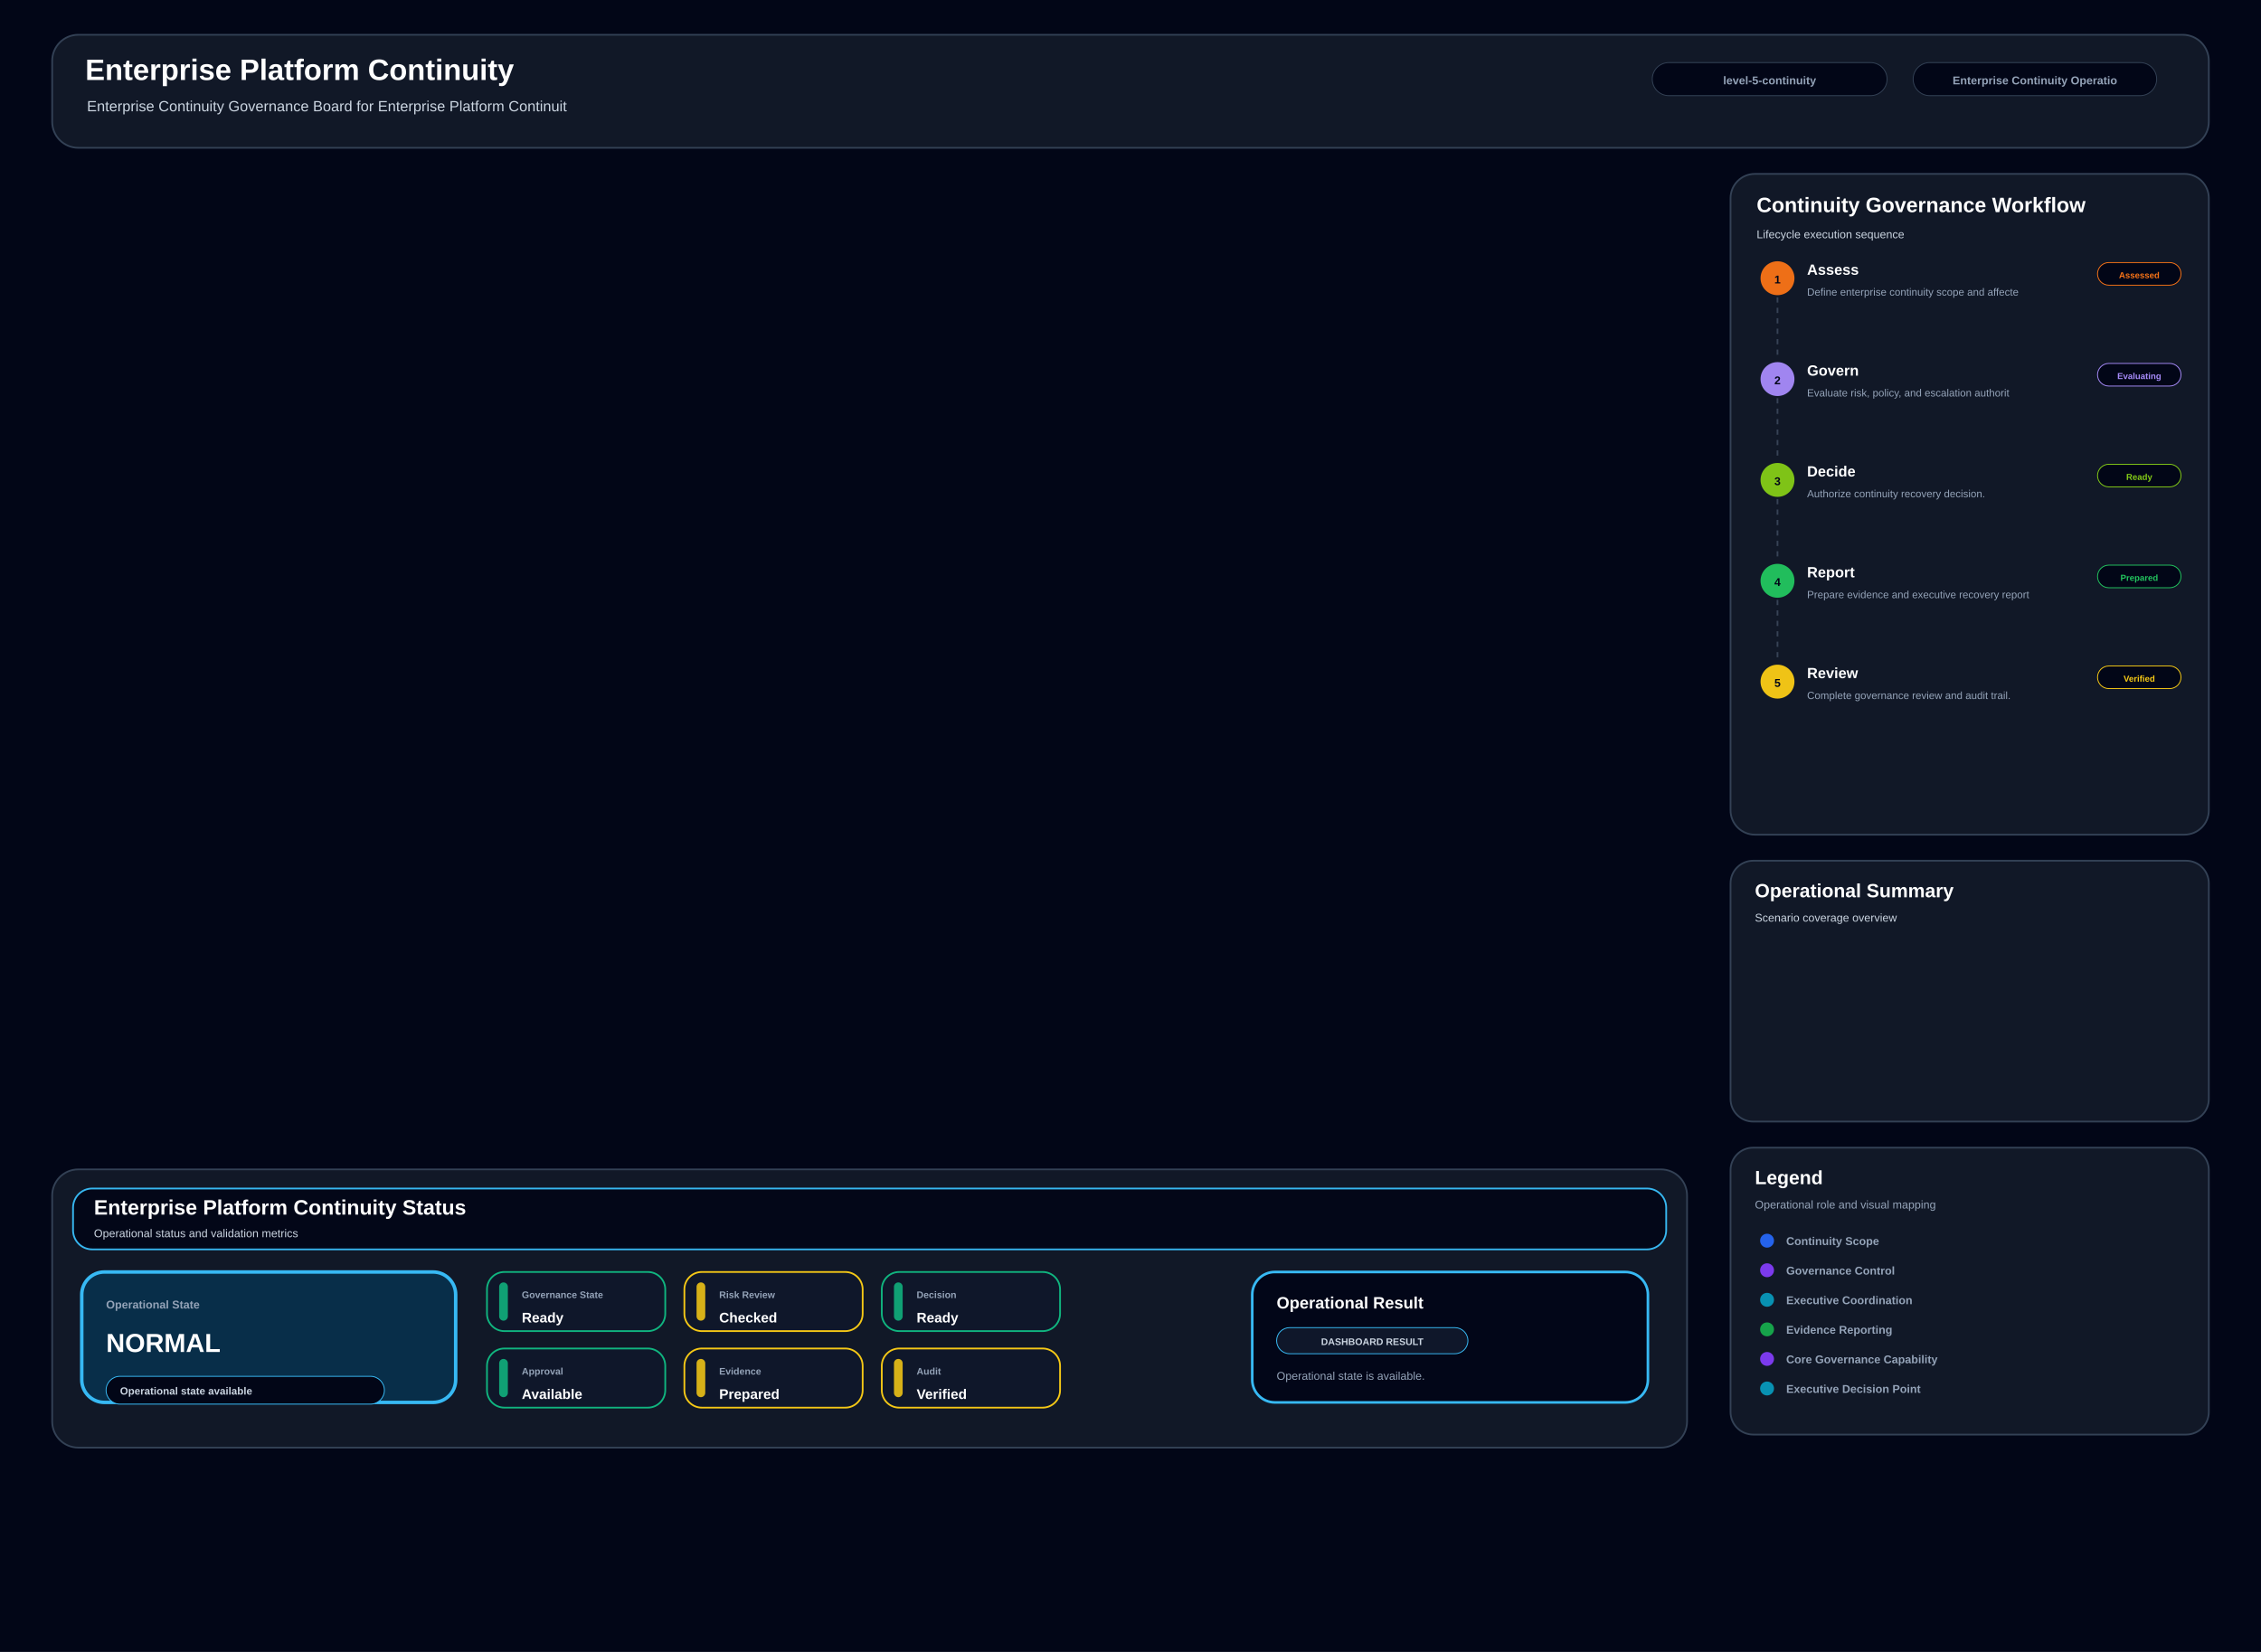
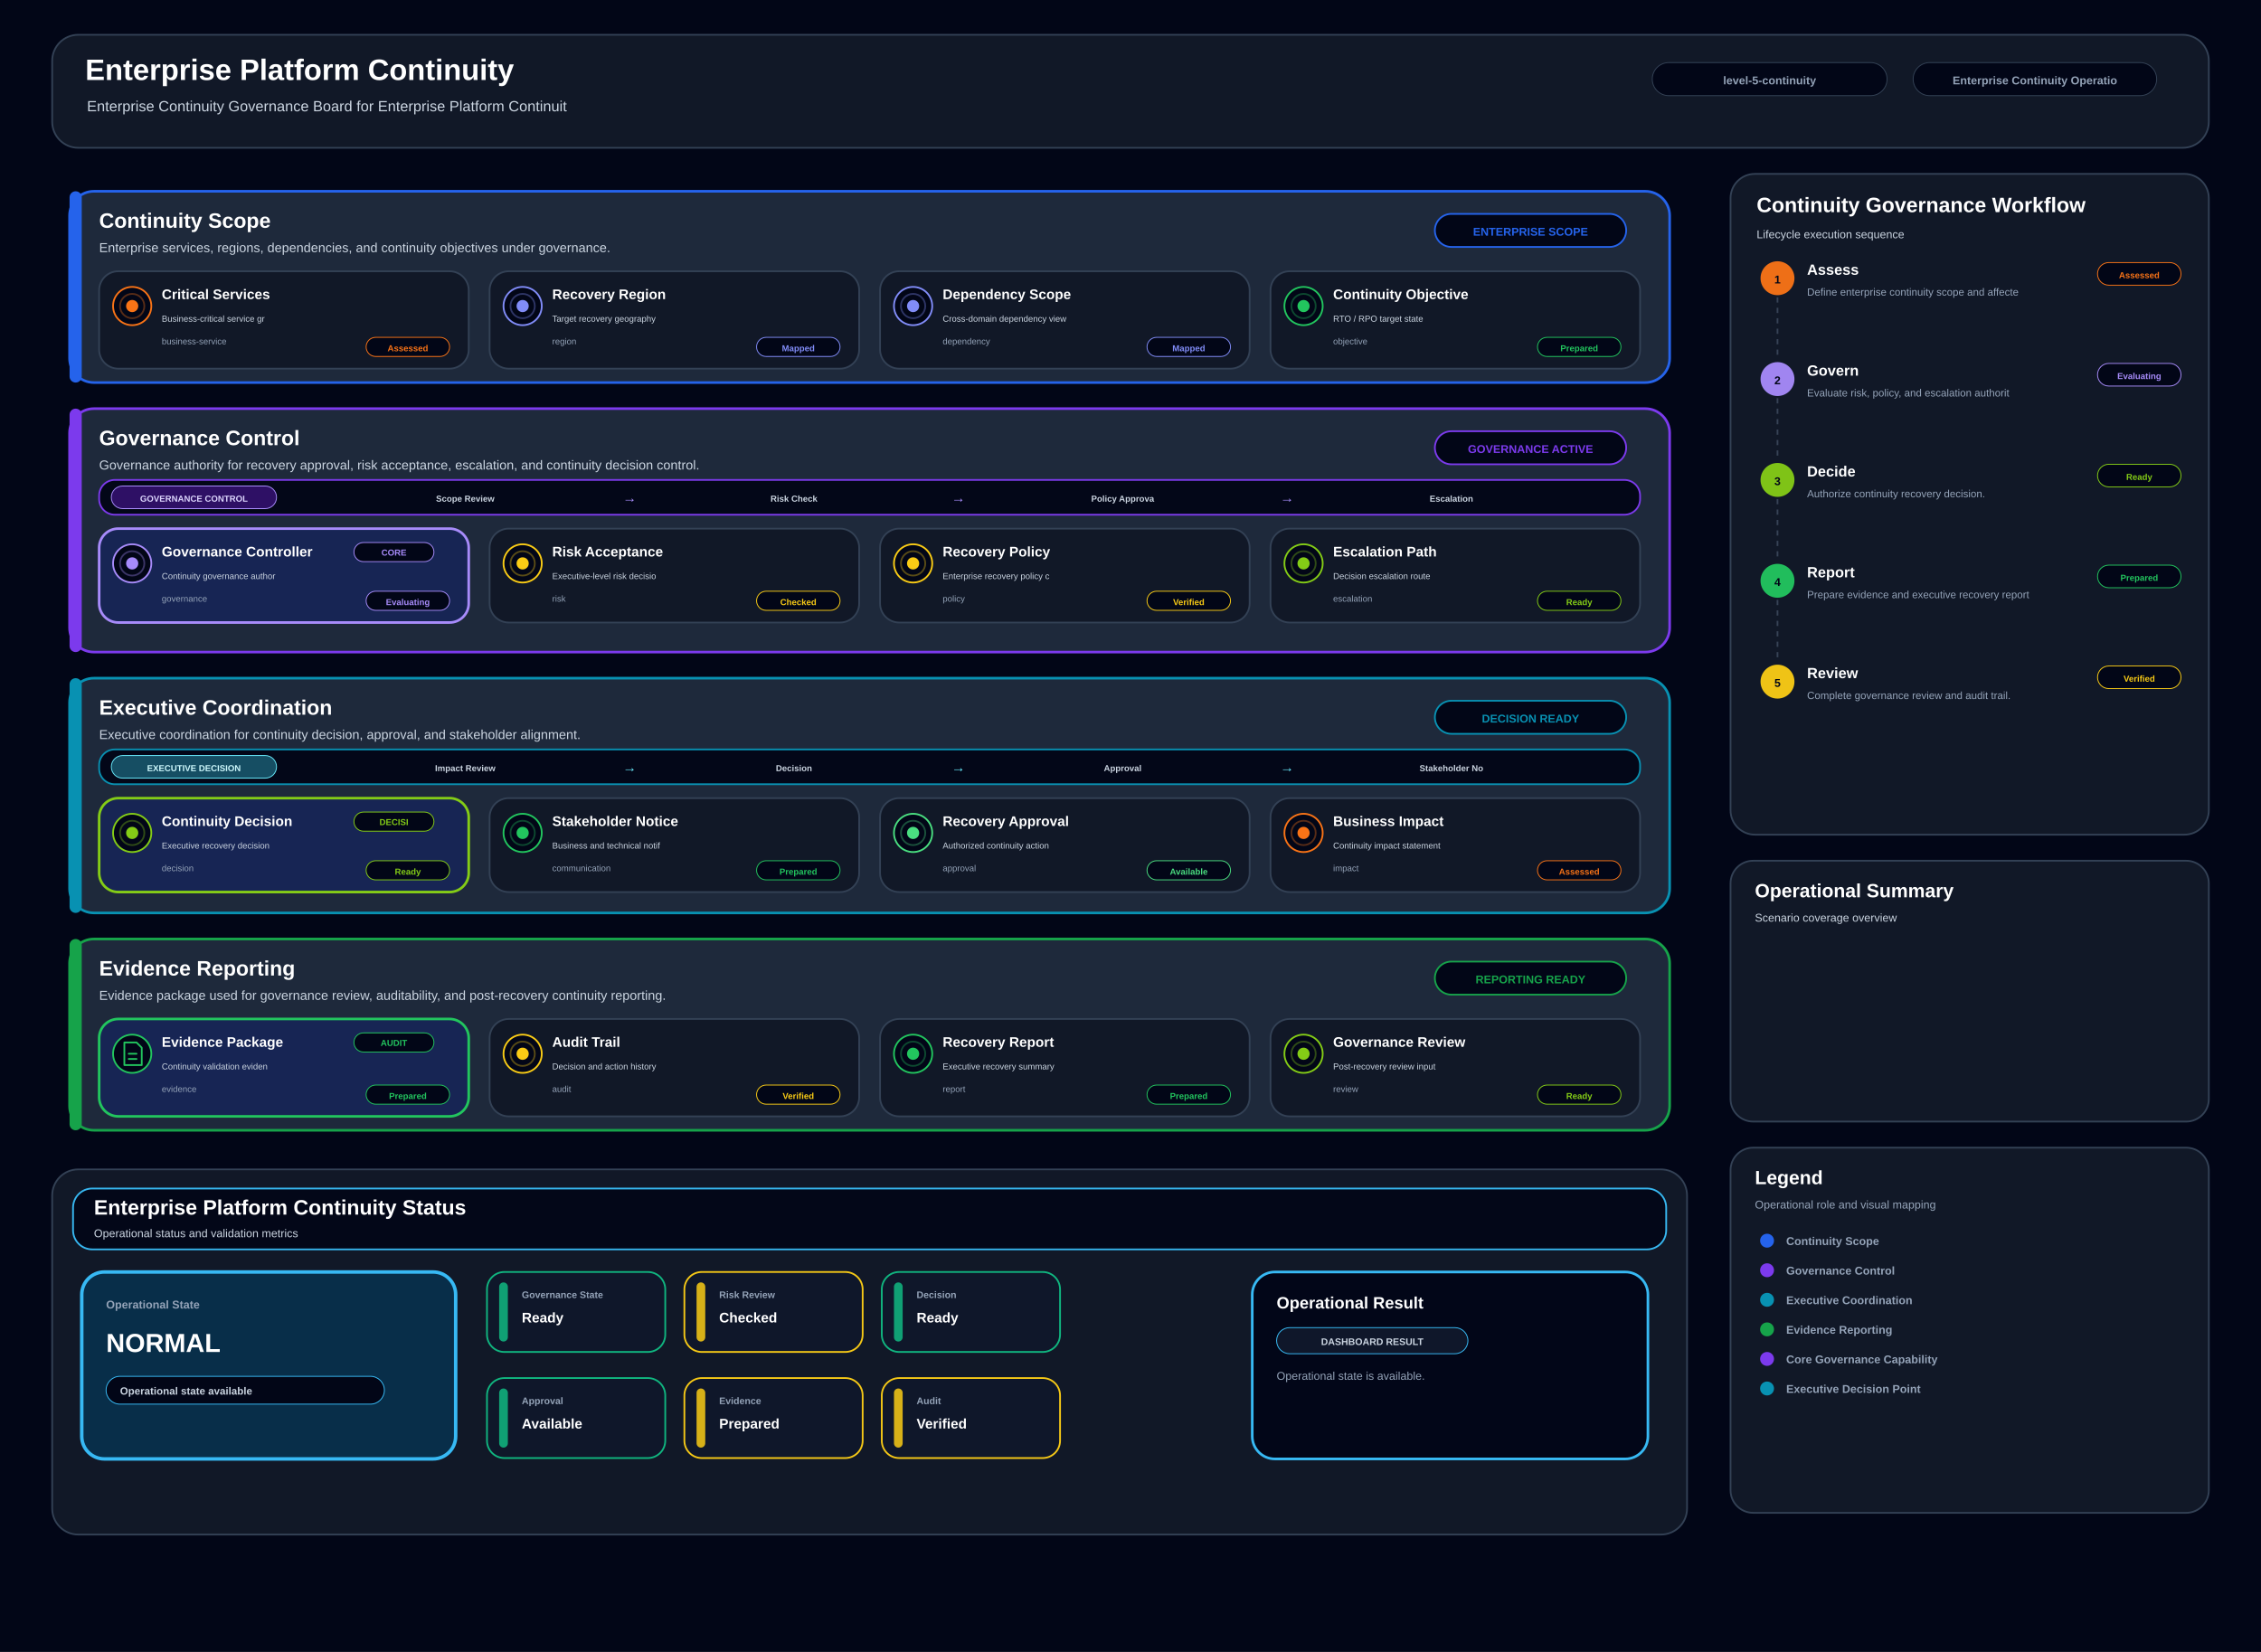
<svg xmlns="http://www.w3.org/2000/svg" width="2600" height="1900" viewBox="0 0 2600 1900" font-family="Arial, Helvetica, sans-serif">
  <style>text { font-family: Arial, Helvetica, sans-serif; letter-spacing: normal; word-spacing: normal; text-rendering: optimizeLegibility; font-kerning: normal; }</style>
  <style>text { font-family: Arial, Helvetica, sans-serif; letter-spacing: normal; word-spacing: normal; text-rendering: optimizeLegibility; font-kerning: normal; }</style>
  <rect width="2600" height="1900" fill="#020617" />
  <rect x="60" y="40" width="2480" height="130" rx="30" fill="#111827" stroke="#334155" stroke-width="2" />
  <text x="98" y="92" fill="#ffffff" font-size="34" font-weight="bold">Enterprise Platform Continuity</text>
  <text x="100" y="128" fill="#cbd5e1" font-size="17">Enterprise Continuity Governance Board for Enterprise Platform Continuit</text>
  <rect x="1900" y="72" width="270" height="38" rx="19" fill="#020617" stroke="#334155" stroke-width="1" />
  <text x="2035" y="97" fill="#94a3b8" font-size="13" text-anchor="middle" font-weight="bold">level-5-continuity</text>
  <rect x="2200" y="72" width="280" height="38" rx="19" fill="#020617" stroke="#334155" stroke-width="1" />
  <text x="2340" y="97" fill="#94a3b8" font-size="13" text-anchor="middle" font-weight="bold">Enterprise Continuity Operatio</text>
+   <rect x="80" y="220" width="1840" height="220" rx="28" fill="#1e293b" stroke="#2563eb" stroke-width="3" />
+   <rect x="80" y="220" width="14" height="220" rx="7" fill="#2563eb" />
+   <text x="114" y="262" fill="#ffffff" font-size="24" font-weight="bold">Continuity Scope</text>
+   <text x="114" y="290" fill="#cbd5e1" font-size="15">Enterprise services, regions, dependencies, and continuity objectives under governance.</text>
+   <rect x="1650" y="246" width="220" height="38" rx="19" fill="#020617" stroke="#2563eb" stroke-width="2" />
+   <text x="1760" y="271" fill="#2563eb" font-size="13" text-anchor="middle" font-weight="bold">ENTERPRISE SCOPE</text>
+   <rect x="114" y="312" width="425" height="112" rx="22" fill="#111827" stroke="#334155" stroke-width="2" />
+   <circle cx="152" cy="352" r="22" fill="#020617" stroke="#f97316" stroke-width="2" />
+   <circle cx="152" cy="352" r="7" fill="#f97316" />
+   <circle cx="152" cy="352" r="14" fill="none" stroke="#f97316" stroke-width="2" opacity="0.35" />
+   <text x="186" y="344" fill="#ffffff" font-size="16" font-weight="bold">Critical Services</text>
+   <text x="186" y="370" fill="#cbd5e1" font-size="10">Business-critical service gr</text>
+   <text x="186" y="396" fill="#94a3b8" font-size="10">business-service</text>
+   <rect x="421" y="388" width="96" height="22" rx="11" fill="#020617" stroke="#f97316" stroke-width="1" />
+   <text x="469" y="404" fill="#f97316" font-size="10" text-anchor="middle" font-weight="bold">Assessed</text>
+   <rect x="563" y="312" width="425" height="112" rx="22" fill="#111827" stroke="#334155" stroke-width="2" />
+   <circle cx="601" cy="352" r="22" fill="#020617" stroke="#818cf8" stroke-width="2" />
+   <circle cx="601" cy="352" r="7" fill="#818cf8" />
+   <circle cx="601" cy="352" r="14" fill="none" stroke="#818cf8" stroke-width="2" opacity="0.35" />
+   <text x="635" y="344" fill="#ffffff" font-size="16" font-weight="bold">Recovery Region</text>
+   <text x="635" y="370" fill="#cbd5e1" font-size="10">Target recovery geography</text>
+   <text x="635" y="396" fill="#94a3b8" font-size="10">region</text>
+   <rect x="870" y="388" width="96" height="22" rx="11" fill="#020617" stroke="#818cf8" stroke-width="1" />
+   <text x="918" y="404" fill="#818cf8" font-size="10" text-anchor="middle" font-weight="bold">Mapped</text>
+   <rect x="1012" y="312" width="425" height="112" rx="22" fill="#111827" stroke="#334155" stroke-width="2" />
+   <circle cx="1050" cy="352" r="22" fill="#020617" stroke="#818cf8" stroke-width="2" />
+   <circle cx="1050" cy="352" r="7" fill="#818cf8" />
+   <circle cx="1050" cy="352" r="14" fill="none" stroke="#818cf8" stroke-width="2" opacity="0.35" />
+   <text x="1084" y="344" fill="#ffffff" font-size="16" font-weight="bold">Dependency Scope</text>
+   <text x="1084" y="370" fill="#cbd5e1" font-size="10">Cross-domain dependency view</text>
+   <text x="1084" y="396" fill="#94a3b8" font-size="10">dependency</text>
+   <rect x="1319" y="388" width="96" height="22" rx="11" fill="#020617" stroke="#818cf8" stroke-width="1" />
+   <text x="1367" y="404" fill="#818cf8" font-size="10" text-anchor="middle" font-weight="bold">Mapped</text>
+   <rect x="1461" y="312" width="425" height="112" rx="22" fill="#111827" stroke="#334155" stroke-width="2" />
+   <circle cx="1499" cy="352" r="22" fill="#020617" stroke="#22c55e" stroke-width="2" />
+   <circle cx="1499" cy="352" r="7" fill="#22c55e" />
+   <circle cx="1499" cy="352" r="14" fill="none" stroke="#22c55e" stroke-width="2" opacity="0.35" />
+   <text x="1533" y="344" fill="#ffffff" font-size="16" font-weight="bold">Continuity Objective</text>
+   <text x="1533" y="370" fill="#cbd5e1" font-size="10">RTO / RPO target state</text>
+   <text x="1533" y="396" fill="#94a3b8" font-size="10">objective</text>
+   <rect x="1768" y="388" width="96" height="22" rx="11" fill="#020617" stroke="#22c55e" stroke-width="1" />
+   <text x="1816" y="404" fill="#22c55e" font-size="10" text-anchor="middle" font-weight="bold">Prepared</text>
+   <rect x="80" y="470" width="1840" height="280" rx="28" fill="#1e293b" stroke="#7c3aed" stroke-width="3" />
+   <rect x="80" y="470" width="14" height="280" rx="7" fill="#7c3aed" />
+   <text x="114" y="512" fill="#ffffff" font-size="24" font-weight="bold">Governance Control</text>
+   <text x="114" y="540" fill="#cbd5e1" font-size="15">Governance authority for recovery approval, risk acceptance, escalation, and continuity decision control.</text>
+   <rect x="1650" y="496" width="220" height="38" rx="19" fill="#020617" stroke="#7c3aed" stroke-width="2" />
+   <text x="1760" y="521" fill="#7c3aed" font-size="13" text-anchor="middle" font-weight="bold">GOVERNANCE ACTIVE</text>
+   <rect x="114" y="552" width="1772" height="40" rx="18" fill="#020617" stroke="#7c3aed" stroke-width="2" opacity="0.98" />
+   <rect x="128" y="559" width="190" height="26" rx="13" fill="#2e1065" stroke="#a78bfa" stroke-width="1" />
+   <text x="223.0" y="577" fill="#ddd6fe" font-size="10" text-anchor="middle" font-weight="bold">GOVERNANCE CONTROL</text>
+   <text x="535.0" y="577" fill="#cbd5e1" font-size="10" text-anchor="middle" font-weight="bold">Scope Review</text>
+   <text x="724.0" y="578" fill="#a78bfa" font-size="16" text-anchor="middle" font-weight="bold">→</text>
+   <text x="913.0" y="577" fill="#cbd5e1" font-size="10" text-anchor="middle" font-weight="bold">Risk Check</text>
+   <text x="1102.0" y="578" fill="#a78bfa" font-size="16" text-anchor="middle" font-weight="bold">→</text>
+   <text x="1291.0" y="577" fill="#cbd5e1" font-size="10" text-anchor="middle" font-weight="bold">Policy Approva</text>
+   <text x="1480.0" y="578" fill="#a78bfa" font-size="16" text-anchor="middle" font-weight="bold">→</text>
+   <text x="1669.0" y="577" fill="#cbd5e1" font-size="10" text-anchor="middle" font-weight="bold">Escalation</text>
+   <rect x="114" y="608" width="425" height="108" rx="22" fill="#172554" stroke="#a78bfa" stroke-width="3" />
+   <circle cx="152" cy="648" r="22" fill="#020617" stroke="#a78bfa" stroke-width="2" />
+   <circle cx="152" cy="648" r="7" fill="#a78bfa" />
+   <circle cx="152" cy="648" r="14" fill="none" stroke="#a78bfa" stroke-width="2" opacity="0.35" />
+   <text x="186" y="640" fill="#ffffff" font-size="16" font-weight="bold">Governance Controller</text>
+   <text x="186" y="666" fill="#cbd5e1" font-size="10">Continuity governance author</text>
+   <text x="186" y="692" fill="#94a3b8" font-size="10">governance</text>
+   <rect x="421" y="680" width="96" height="22" rx="11" fill="#020617" stroke="#a78bfa" stroke-width="1" />
+   <text x="469" y="696" fill="#a78bfa" font-size="10" text-anchor="middle" font-weight="bold">Evaluating</text>
+   <rect x="407" y="624" width="92" height="22" rx="11" fill="#020617" stroke="#a78bfa" stroke-width="1" />
+   <text x="453" y="639" fill="#a78bfa" font-size="10" text-anchor="middle" font-weight="bold">CORE</text>
+   <rect x="563" y="608" width="425" height="108" rx="22" fill="#111827" stroke="#334155" stroke-width="2" />
+   <circle cx="601" cy="648" r="22" fill="#020617" stroke="#facc15" stroke-width="2" />
+   <circle cx="601" cy="648" r="7" fill="#facc15" />
+   <circle cx="601" cy="648" r="14" fill="none" stroke="#facc15" stroke-width="2" opacity="0.35" />
+   <text x="635" y="640" fill="#ffffff" font-size="16" font-weight="bold">Risk Acceptance</text>
+   <text x="635" y="666" fill="#cbd5e1" font-size="10">Executive-level risk decisio</text>
+   <text x="635" y="692" fill="#94a3b8" font-size="10">risk</text>
+   <rect x="870" y="680" width="96" height="22" rx="11" fill="#020617" stroke="#facc15" stroke-width="1" />
+   <text x="918" y="696" fill="#facc15" font-size="10" text-anchor="middle" font-weight="bold">Checked</text>
+   <rect x="1012" y="608" width="425" height="108" rx="22" fill="#111827" stroke="#334155" stroke-width="2" />
+   <circle cx="1050" cy="648" r="22" fill="#020617" stroke="#facc15" stroke-width="2" />
+   <circle cx="1050" cy="648" r="7" fill="#facc15" />
+   <circle cx="1050" cy="648" r="14" fill="none" stroke="#facc15" stroke-width="2" opacity="0.35" />
+   <text x="1084" y="640" fill="#ffffff" font-size="16" font-weight="bold">Recovery Policy</text>
+   <text x="1084" y="666" fill="#cbd5e1" font-size="10">Enterprise recovery policy c</text>
+   <text x="1084" y="692" fill="#94a3b8" font-size="10">policy</text>
+   <rect x="1319" y="680" width="96" height="22" rx="11" fill="#020617" stroke="#facc15" stroke-width="1" />
+   <text x="1367" y="696" fill="#facc15" font-size="10" text-anchor="middle" font-weight="bold">Verified</text>
+   <rect x="1461" y="608" width="425" height="108" rx="22" fill="#111827" stroke="#334155" stroke-width="2" />
+   <circle cx="1499" cy="648" r="22" fill="#020617" stroke="#84cc16" stroke-width="2" />
+   <circle cx="1499" cy="648" r="7" fill="#84cc16" />
+   <circle cx="1499" cy="648" r="14" fill="none" stroke="#84cc16" stroke-width="2" opacity="0.35" />
+   <text x="1533" y="640" fill="#ffffff" font-size="16" font-weight="bold">Escalation Path</text>
+   <text x="1533" y="666" fill="#cbd5e1" font-size="10">Decision escalation route</text>
+   <text x="1533" y="692" fill="#94a3b8" font-size="10">escalation</text>
+   <rect x="1768" y="680" width="96" height="22" rx="11" fill="#020617" stroke="#84cc16" stroke-width="1" />
+   <text x="1816" y="696" fill="#84cc16" font-size="10" text-anchor="middle" font-weight="bold">Ready</text>
+   <rect x="80" y="780" width="1840" height="270" rx="28" fill="#1e293b" stroke="#0891b2" stroke-width="3" />
+   <rect x="80" y="780" width="14" height="270" rx="7" fill="#0891b2" />
+   <text x="114" y="822" fill="#ffffff" font-size="24" font-weight="bold">Executive Coordination</text>
+   <text x="114" y="850" fill="#cbd5e1" font-size="15">Executive coordination for continuity decision, approval, and stakeholder alignment.</text>
+   <rect x="1650" y="806" width="220" height="38" rx="19" fill="#020617" stroke="#0891b2" stroke-width="2" />
+   <text x="1760" y="831" fill="#0891b2" font-size="13" text-anchor="middle" font-weight="bold">DECISION READY</text>
+   <rect x="114" y="862" width="1772" height="40" rx="18" fill="#020617" stroke="#0891b2" stroke-width="2" opacity="0.98" />
+   <rect x="128" y="869" width="190" height="26" rx="13" fill="#164e63" stroke="#67e8f9" stroke-width="1" />
+   <text x="223.0" y="887" fill="#cffafe" font-size="10" text-anchor="middle" font-weight="bold">EXECUTIVE DECISION</text>
+   <text x="535.0" y="887" fill="#cbd5e1" font-size="10" text-anchor="middle" font-weight="bold">Impact Review</text>
+   <text x="724.0" y="888" fill="#67e8f9" font-size="16" text-anchor="middle" font-weight="bold">→</text>
+   <text x="913.0" y="887" fill="#cbd5e1" font-size="10" text-anchor="middle" font-weight="bold">Decision</text>
+   <text x="1102.0" y="888" fill="#67e8f9" font-size="16" text-anchor="middle" font-weight="bold">→</text>
+   <text x="1291.0" y="887" fill="#cbd5e1" font-size="10" text-anchor="middle" font-weight="bold">Approval</text>
+   <text x="1480.0" y="888" fill="#67e8f9" font-size="16" text-anchor="middle" font-weight="bold">→</text>
+   <text x="1669.0" y="887" fill="#cbd5e1" font-size="10" text-anchor="middle" font-weight="bold">Stakeholder No</text>
+   <rect x="114" y="918" width="425" height="108" rx="22" fill="#172554" stroke="#84cc16" stroke-width="3" />
+   <circle cx="152" cy="958" r="22" fill="#020617" stroke="#84cc16" stroke-width="2" />
+   <circle cx="152" cy="958" r="7" fill="#84cc16" />
+   <circle cx="152" cy="958" r="14" fill="none" stroke="#84cc16" stroke-width="2" opacity="0.35" />
+   <text x="186" y="950" fill="#ffffff" font-size="16" font-weight="bold">Continuity Decision</text>
+   <text x="186" y="976" fill="#cbd5e1" font-size="10">Executive recovery decision </text>
+   <text x="186" y="1002" fill="#94a3b8" font-size="10">decision</text>
+   <rect x="421" y="990" width="96" height="22" rx="11" fill="#020617" stroke="#84cc16" stroke-width="1" />
+   <text x="469" y="1006" fill="#84cc16" font-size="10" text-anchor="middle" font-weight="bold">Ready</text>
+   <rect x="407" y="934" width="92" height="22" rx="11" fill="#020617" stroke="#84cc16" stroke-width="1" />
+   <text x="453" y="949" fill="#84cc16" font-size="10" text-anchor="middle" font-weight="bold">DECISI</text>
+   <rect x="563" y="918" width="425" height="108" rx="22" fill="#111827" stroke="#334155" stroke-width="2" />
+   <circle cx="601" cy="958" r="22" fill="#020617" stroke="#22c55e" stroke-width="2" />
+   <circle cx="601" cy="958" r="7" fill="#22c55e" />
+   <circle cx="601" cy="958" r="14" fill="none" stroke="#22c55e" stroke-width="2" opacity="0.35" />
+   <text x="635" y="950" fill="#ffffff" font-size="16" font-weight="bold">Stakeholder Notice</text>
+   <text x="635" y="976" fill="#cbd5e1" font-size="10">Business and technical notif</text>
+   <text x="635" y="1002" fill="#94a3b8" font-size="10">communication</text>
+   <rect x="870" y="990" width="96" height="22" rx="11" fill="#020617" stroke="#22c55e" stroke-width="1" />
+   <text x="918" y="1006" fill="#22c55e" font-size="10" text-anchor="middle" font-weight="bold">Prepared</text>
+   <rect x="1012" y="918" width="425" height="108" rx="22" fill="#111827" stroke="#334155" stroke-width="2" />
+   <circle cx="1050" cy="958" r="22" fill="#020617" stroke="#4ade80" stroke-width="2" />
+   <circle cx="1050" cy="958" r="7" fill="#4ade80" />
+   <circle cx="1050" cy="958" r="14" fill="none" stroke="#4ade80" stroke-width="2" opacity="0.35" />
+   <text x="1084" y="950" fill="#ffffff" font-size="16" font-weight="bold">Recovery Approval</text>
+   <text x="1084" y="976" fill="#cbd5e1" font-size="10">Authorized continuity action</text>
+   <text x="1084" y="1002" fill="#94a3b8" font-size="10">approval</text>
+   <rect x="1319" y="990" width="96" height="22" rx="11" fill="#020617" stroke="#4ade80" stroke-width="1" />
+   <text x="1367" y="1006" fill="#4ade80" font-size="10" text-anchor="middle" font-weight="bold">Available</text>
+   <rect x="1461" y="918" width="425" height="108" rx="22" fill="#111827" stroke="#334155" stroke-width="2" />
+   <circle cx="1499" cy="958" r="22" fill="#020617" stroke="#f97316" stroke-width="2" />
+   <circle cx="1499" cy="958" r="7" fill="#f97316" />
+   <circle cx="1499" cy="958" r="14" fill="none" stroke="#f97316" stroke-width="2" opacity="0.35" />
+   <text x="1533" y="950" fill="#ffffff" font-size="16" font-weight="bold">Business Impact</text>
+   <text x="1533" y="976" fill="#cbd5e1" font-size="10">Continuity impact statement</text>
+   <text x="1533" y="1002" fill="#94a3b8" font-size="10">impact</text>
+   <rect x="1768" y="990" width="96" height="22" rx="11" fill="#020617" stroke="#f97316" stroke-width="1" />
+   <text x="1816" y="1006" fill="#f97316" font-size="10" text-anchor="middle" font-weight="bold">Assessed</text>
+   <rect x="80" y="1080" width="1840" height="220" rx="28" fill="#1e293b" stroke="#16a34a" stroke-width="3" />
+   <rect x="80" y="1080" width="14" height="220" rx="7" fill="#16a34a" />
+   <text x="114" y="1122" fill="#ffffff" font-size="24" font-weight="bold">Evidence Reporting</text>
+   <text x="114" y="1150" fill="#cbd5e1" font-size="15">Evidence package used for governance review, auditability, and post-recovery continuity reporting.</text>
+   <rect x="1650" y="1106" width="220" height="38" rx="19" fill="#020617" stroke="#16a34a" stroke-width="2" />
+   <text x="1760" y="1131" fill="#16a34a" font-size="13" text-anchor="middle" font-weight="bold">REPORTING READY</text>
+   <rect x="114" y="1172" width="425" height="112" rx="22" fill="#172554" stroke="#22c55e" stroke-width="3" />
+   <circle cx="152" cy="1212" r="22" fill="#020617" stroke="#22c55e" stroke-width="2" />
+   <polygon points="143,1199 157,1199 163,1205 163,1225 143,1225" fill="none" stroke="#22c55e" stroke-width="2" stroke-linejoin="round" />
+   <line x1="148" y1="1212" x2="157" y2="1212" stroke="#22c55e" stroke-width="2" stroke-linecap="round" />
+   <line x1="148" y1="1218" x2="157" y2="1218" stroke="#22c55e" stroke-width="2" stroke-linecap="round" />
+   <text x="186" y="1204" fill="#ffffff" font-size="16" font-weight="bold">Evidence Package</text>
+   <text x="186" y="1230" fill="#cbd5e1" font-size="10">Continuity validation eviden</text>
+   <text x="186" y="1256" fill="#94a3b8" font-size="10">evidence</text>
+   <rect x="421" y="1248" width="96" height="22" rx="11" fill="#020617" stroke="#22c55e" stroke-width="1" />
+   <text x="469" y="1264" fill="#22c55e" font-size="10" text-anchor="middle" font-weight="bold">Prepared</text>
+   <rect x="407" y="1188" width="92" height="22" rx="11" fill="#020617" stroke="#22c55e" stroke-width="1" />
+   <text x="453" y="1203" fill="#22c55e" font-size="10" text-anchor="middle" font-weight="bold">AUDIT</text>
+   <rect x="563" y="1172" width="425" height="112" rx="22" fill="#111827" stroke="#334155" stroke-width="2" />
+   <circle cx="601" cy="1212" r="22" fill="#020617" stroke="#facc15" stroke-width="2" />
+   <circle cx="601" cy="1212" r="7" fill="#facc15" />
+   <circle cx="601" cy="1212" r="14" fill="none" stroke="#facc15" stroke-width="2" opacity="0.35" />
+   <text x="635" y="1204" fill="#ffffff" font-size="16" font-weight="bold">Audit Trail</text>
+   <text x="635" y="1230" fill="#cbd5e1" font-size="10">Decision and action history</text>
+   <text x="635" y="1256" fill="#94a3b8" font-size="10">audit</text>
+   <rect x="870" y="1248" width="96" height="22" rx="11" fill="#020617" stroke="#facc15" stroke-width="1" />
+   <text x="918" y="1264" fill="#facc15" font-size="10" text-anchor="middle" font-weight="bold">Verified</text>
+   <rect x="1012" y="1172" width="425" height="112" rx="22" fill="#111827" stroke="#334155" stroke-width="2" />
+   <circle cx="1050" cy="1212" r="22" fill="#020617" stroke="#22c55e" stroke-width="2" />
+   <circle cx="1050" cy="1212" r="7" fill="#22c55e" />
+   <circle cx="1050" cy="1212" r="14" fill="none" stroke="#22c55e" stroke-width="2" opacity="0.35" />
+   <text x="1084" y="1204" fill="#ffffff" font-size="16" font-weight="bold">Recovery Report</text>
+   <text x="1084" y="1230" fill="#cbd5e1" font-size="10">Executive recovery summary</text>
+   <text x="1084" y="1256" fill="#94a3b8" font-size="10">report</text>
+   <rect x="1319" y="1248" width="96" height="22" rx="11" fill="#020617" stroke="#22c55e" stroke-width="1" />
+   <text x="1367" y="1264" fill="#22c55e" font-size="10" text-anchor="middle" font-weight="bold">Prepared</text>
+   <rect x="1461" y="1172" width="425" height="112" rx="22" fill="#111827" stroke="#334155" stroke-width="2" />
+   <circle cx="1499" cy="1212" r="22" fill="#020617" stroke="#84cc16" stroke-width="2" />
+   <circle cx="1499" cy="1212" r="7" fill="#84cc16" />
+   <circle cx="1499" cy="1212" r="14" fill="none" stroke="#84cc16" stroke-width="2" opacity="0.35" />
+   <text x="1533" y="1204" fill="#ffffff" font-size="16" font-weight="bold">Governance Review</text>
+   <text x="1533" y="1230" fill="#cbd5e1" font-size="10">Post-recovery review input</text>
+   <text x="1533" y="1256" fill="#94a3b8" font-size="10">review</text>
+   <rect x="1768" y="1248" width="96" height="22" rx="11" fill="#020617" stroke="#84cc16" stroke-width="1" />
+   <text x="1816" y="1264" fill="#84cc16" font-size="10" text-anchor="middle" font-weight="bold">Ready</text>
  <rect x="1990" y="200" width="550" height="760" rx="28" fill="#111827" stroke="#334155" stroke-width="2" />
  <text x="2020" y="244" fill="#ffffff" font-size="24" font-weight="bold">Continuity Governance Workflow</text>
  <text x="2020" y="274" fill="#cbd5e1" font-size="13">Lifecycle execution sequence</text>
  <circle cx="2044" cy="320" r="18" fill="#f97316" stroke="#f97316" stroke-width="3" opacity="0.95" />
  <text x="2044" y="326" fill="#020617" font-size="13" text-anchor="middle" font-weight="bold">1</text>
  <text x="2078" y="316" fill="#ffffff" font-size="17" font-weight="bold">Assess</text>
  <text x="2078" y="340" fill="#94a3b8" font-size="12">Define enterprise continuity scope and affecte</text>
  <rect x="2412" y="302" width="96" height="26" rx="13" fill="#020617" stroke="#f97316" stroke-width="1" />
  <text x="2460" y="320" fill="#f97316" font-size="10" text-anchor="middle" font-weight="bold">Assessed</text>
  <line x1="2044" y1="342" x2="2044" y2="412" stroke="#475569" stroke-width="2" stroke-dasharray="6 6" opacity="0.7" />
  <circle cx="2044" cy="436" r="18" fill="#a78bfa" stroke="#a78bfa" stroke-width="3" opacity="0.95" />
  <text x="2044" y="442" fill="#020617" font-size="13" text-anchor="middle" font-weight="bold">2</text>
  <text x="2078" y="432" fill="#ffffff" font-size="17" font-weight="bold">Govern</text>
  <text x="2078" y="456" fill="#94a3b8" font-size="12">Evaluate risk, policy, and escalation authorit</text>
  <rect x="2412" y="418" width="96" height="26" rx="13" fill="#020617" stroke="#a78bfa" stroke-width="1" />
  <text x="2460" y="436" fill="#a78bfa" font-size="10" text-anchor="middle" font-weight="bold">Evaluating</text>
  <line x1="2044" y1="458" x2="2044" y2="528" stroke="#475569" stroke-width="2" stroke-dasharray="6 6" opacity="0.7" />
  <circle cx="2044" cy="552" r="18" fill="#84cc16" stroke="#84cc16" stroke-width="3" opacity="0.95" />
  <text x="2044" y="558" fill="#020617" font-size="13" text-anchor="middle" font-weight="bold">3</text>
  <text x="2078" y="548" fill="#ffffff" font-size="17" font-weight="bold">Decide</text>
  <text x="2078" y="572" fill="#94a3b8" font-size="12">Authorize continuity recovery decision.</text>
  <rect x="2412" y="534" width="96" height="26" rx="13" fill="#020617" stroke="#84cc16" stroke-width="1" />
  <text x="2460" y="552" fill="#84cc16" font-size="10" text-anchor="middle" font-weight="bold">Ready</text>
  <line x1="2044" y1="574" x2="2044" y2="644" stroke="#475569" stroke-width="2" stroke-dasharray="6 6" opacity="0.7" />
  <circle cx="2044" cy="668" r="18" fill="#22c55e" stroke="#22c55e" stroke-width="3" opacity="0.95" />
  <text x="2044" y="674" fill="#020617" font-size="13" text-anchor="middle" font-weight="bold">4</text>
  <text x="2078" y="664" fill="#ffffff" font-size="17" font-weight="bold">Report</text>
  <text x="2078" y="688" fill="#94a3b8" font-size="12">Prepare evidence and executive recovery report</text>
  <rect x="2412" y="650" width="96" height="26" rx="13" fill="#020617" stroke="#22c55e" stroke-width="1" />
  <text x="2460" y="668" fill="#22c55e" font-size="10" text-anchor="middle" font-weight="bold">Prepared</text>
  <line x1="2044" y1="690" x2="2044" y2="760" stroke="#475569" stroke-width="2" stroke-dasharray="6 6" opacity="0.7" />
  <circle cx="2044" cy="784" r="18" fill="#facc15" stroke="#facc15" stroke-width="3" opacity="0.95" />
  <text x="2044" y="790" fill="#020617" font-size="13" text-anchor="middle" font-weight="bold">5</text>
  <text x="2078" y="780" fill="#ffffff" font-size="17" font-weight="bold">Review</text>
  <text x="2078" y="804" fill="#94a3b8" font-size="12">Complete governance review and audit trail.</text>
  <rect x="2412" y="766" width="96" height="26" rx="13" fill="#020617" stroke="#facc15" stroke-width="1" />
  <text x="2460" y="784" fill="#facc15" font-size="10" text-anchor="middle" font-weight="bold">Verified</text>
  <rect x="1990" y="990" width="550" height="300" rx="26" fill="#111827" stroke="#334155" stroke-width="2" />
  <text x="2018" y="1032" fill="#ffffff" font-size="22" font-weight="bold">Operational Summary</text>
  <text x="2018" y="1060" fill="#cbd5e1" font-size="13">Scenario coverage overview</text>
-   <rect x="60" y="1345" width="1880" height="320" rx="30" fill="#111827" stroke="#334155" stroke-width="2" />
+   <rect x="60" y="1345" width="1880" height="420" rx="30" fill="#111827" stroke="#334155" stroke-width="2" />
  <rect x="84" y="1367" width="1832" height="70" rx="22" fill="#020617" stroke="#38bdf8" stroke-width="2" opacity="0.96" />
  <text x="108" y="1397" fill="#ffffff" font-size="24" font-weight="bold">Enterprise Platform Continuity Status</text>
  <text x="108" y="1423" fill="#cbd5e1" font-size="13">Operational status and validation metrics</text>
-   <rect x="94" y="1463" width="430" height="150" rx="26" fill="#082f49" stroke="#38bdf8" stroke-width="4" opacity="0.98" />
+   <rect x="94" y="1463" width="430" height="215" rx="26" fill="#082f49" stroke="#38bdf8" stroke-width="4" opacity="0.98" />
  <text x="122" y="1505" fill="#94a3b8" font-size="13" font-weight="bold">Operational State</text>
  <text x="122" y="1555" fill="#ffffff" font-size="30" font-weight="bold">NORMAL</text>
  <rect x="122" y="1583" width="320" height="32" rx="16" fill="#020617" stroke="#38bdf8" stroke-width="1" />
  <text x="138" y="1604" fill="#cbd5e1" font-size="12" font-weight="bold">Operational state available</text>
-   <rect x="560" y="1463" width="205" height="68" rx="20" fill="#0f172a" stroke="#10b981" stroke-width="2" opacity="0.98" />
-   <rect x="574" y="1475" width="10" height="44" rx="5" fill="#10b981" opacity="0.85" />
+   <rect x="560" y="1463" width="205" height="92" rx="20" fill="#0f172a" stroke="#10b981" stroke-width="2" opacity="0.98" />
+   <rect x="574" y="1475" width="10" height="68" rx="5" fill="#10b981" opacity="0.85" />
  <text x="600" y="1493" fill="#94a3b8" font-size="11" font-weight="bold">Governance State</text>
  <text x="600" y="1521" fill="#ffffff" font-size="16" font-weight="bold">Ready</text>
-   <rect x="787" y="1463" width="205" height="68" rx="20" fill="#0f172a" stroke="#facc15" stroke-width="2" opacity="0.98" />
-   <rect x="801" y="1475" width="10" height="44" rx="5" fill="#facc15" opacity="0.85" />
+   <rect x="787" y="1463" width="205" height="92" rx="20" fill="#0f172a" stroke="#facc15" stroke-width="2" opacity="0.98" />
+   <rect x="801" y="1475" width="10" height="68" rx="5" fill="#facc15" opacity="0.85" />
  <text x="827" y="1493" fill="#94a3b8" font-size="11" font-weight="bold">Risk Review</text>
  <text x="827" y="1521" fill="#ffffff" font-size="16" font-weight="bold">Checked</text>
-   <rect x="1014" y="1463" width="205" height="68" rx="20" fill="#0f172a" stroke="#10b981" stroke-width="2" opacity="0.98" />
-   <rect x="1028" y="1475" width="10" height="44" rx="5" fill="#10b981" opacity="0.85" />
+   <rect x="1014" y="1463" width="205" height="92" rx="20" fill="#0f172a" stroke="#10b981" stroke-width="2" opacity="0.98" />
+   <rect x="1028" y="1475" width="10" height="68" rx="5" fill="#10b981" opacity="0.85" />
  <text x="1054" y="1493" fill="#94a3b8" font-size="11" font-weight="bold">Decision</text>
  <text x="1054" y="1521" fill="#ffffff" font-size="16" font-weight="bold">Ready</text>
-   <rect x="560" y="1551" width="205" height="68" rx="20" fill="#0f172a" stroke="#10b981" stroke-width="2" opacity="0.98" />
-   <rect x="574" y="1563" width="10" height="44" rx="5" fill="#10b981" opacity="0.85" />
-   <text x="600" y="1581" fill="#94a3b8" font-size="11" font-weight="bold">Approval</text>
-   <text x="600" y="1609" fill="#ffffff" font-size="16" font-weight="bold">Available</text>
-   <rect x="787" y="1551" width="205" height="68" rx="20" fill="#0f172a" stroke="#facc15" stroke-width="2" opacity="0.98" />
-   <rect x="801" y="1563" width="10" height="44" rx="5" fill="#facc15" opacity="0.85" />
-   <text x="827" y="1581" fill="#94a3b8" font-size="11" font-weight="bold">Evidence</text>
-   <text x="827" y="1609" fill="#ffffff" font-size="16" font-weight="bold">Prepared</text>
-   <rect x="1014" y="1551" width="205" height="68" rx="20" fill="#0f172a" stroke="#facc15" stroke-width="2" opacity="0.98" />
-   <rect x="1028" y="1563" width="10" height="44" rx="5" fill="#facc15" opacity="0.85" />
-   <text x="1054" y="1581" fill="#94a3b8" font-size="11" font-weight="bold">Audit</text>
-   <text x="1054" y="1609" fill="#ffffff" font-size="16" font-weight="bold">Verified</text>
-   <rect x="1440" y="1463" width="455" height="150" rx="26" fill="#020617" stroke="#38bdf8" stroke-width="3" opacity="0.98" />
+   <rect x="560" y="1585" width="205" height="92" rx="20" fill="#0f172a" stroke="#10b981" stroke-width="2" opacity="0.98" />
+   <rect x="574" y="1597" width="10" height="68" rx="5" fill="#10b981" opacity="0.85" />
+   <text x="600" y="1615" fill="#94a3b8" font-size="11" font-weight="bold">Approval</text>
+   <text x="600" y="1643" fill="#ffffff" font-size="16" font-weight="bold">Available</text>
+   <rect x="787" y="1585" width="205" height="92" rx="20" fill="#0f172a" stroke="#facc15" stroke-width="2" opacity="0.98" />
+   <rect x="801" y="1597" width="10" height="68" rx="5" fill="#facc15" opacity="0.85" />
+   <text x="827" y="1615" fill="#94a3b8" font-size="11" font-weight="bold">Evidence</text>
+   <text x="827" y="1643" fill="#ffffff" font-size="16" font-weight="bold">Prepared</text>
+   <rect x="1014" y="1585" width="205" height="92" rx="20" fill="#0f172a" stroke="#facc15" stroke-width="2" opacity="0.98" />
+   <rect x="1028" y="1597" width="10" height="68" rx="5" fill="#facc15" opacity="0.85" />
+   <text x="1054" y="1615" fill="#94a3b8" font-size="11" font-weight="bold">Audit</text>
+   <text x="1054" y="1643" fill="#ffffff" font-size="16" font-weight="bold">Verified</text>
+   <rect x="1440" y="1463" width="455" height="215" rx="26" fill="#020617" stroke="#38bdf8" stroke-width="3" opacity="0.98" />
  <text x="1468" y="1505" fill="#ffffff" font-size="19" font-weight="bold">Operational Result</text>
  <rect x="1468" y="1527" width="220" height="30" rx="15" fill="#0f172a" stroke="#38bdf8" stroke-width="1" />
  <text x="1578" y="1547" fill="#cbd5e1" font-size="11" text-anchor="middle" font-weight="bold">DASHBOARD RESULT</text>
  <text x="1468" y="1587" fill="#94a3b8" font-size="13">Operational state is available.</text>
-   <rect x="1990" y="1320" width="550" height="330" rx="26" fill="#111827" stroke="#334155" stroke-width="2" />
+   <rect x="1990" y="1320" width="550" height="420" rx="26" fill="#111827" stroke="#334155" stroke-width="2" />
  <text x="2018" y="1362" fill="#ffffff" font-size="22" font-weight="bold">Legend</text>
  <text x="2018" y="1390" fill="#94a3b8" font-size="13">Operational role and visual mapping</text>
  <circle cx="2032" cy="1427" r="8" fill="#2563eb" />
  <text x="2054" y="1432" fill="#94a3b8" font-size="13" font-weight="bold">Continuity Scope</text>
  <circle cx="2032" cy="1461" r="8" fill="#7c3aed" />
  <text x="2054" y="1466" fill="#94a3b8" font-size="13" font-weight="bold">Governance Control</text>
  <circle cx="2032" cy="1495" r="8" fill="#0891b2" />
  <text x="2054" y="1500" fill="#94a3b8" font-size="13" font-weight="bold">Executive Coordination</text>
  <circle cx="2032" cy="1529" r="8" fill="#16a34a" />
  <text x="2054" y="1534" fill="#94a3b8" font-size="13" font-weight="bold">Evidence Reporting</text>
  <circle cx="2032" cy="1563" r="8" fill="#7c3aed" />
  <text x="2054" y="1568" fill="#94a3b8" font-size="13" font-weight="bold">Core Governance Capability</text>
  <circle cx="2032" cy="1597" r="8" fill="#0891b2" />
  <text x="2054" y="1602" fill="#94a3b8" font-size="13" font-weight="bold">Executive Decision Point</text>
</svg>
